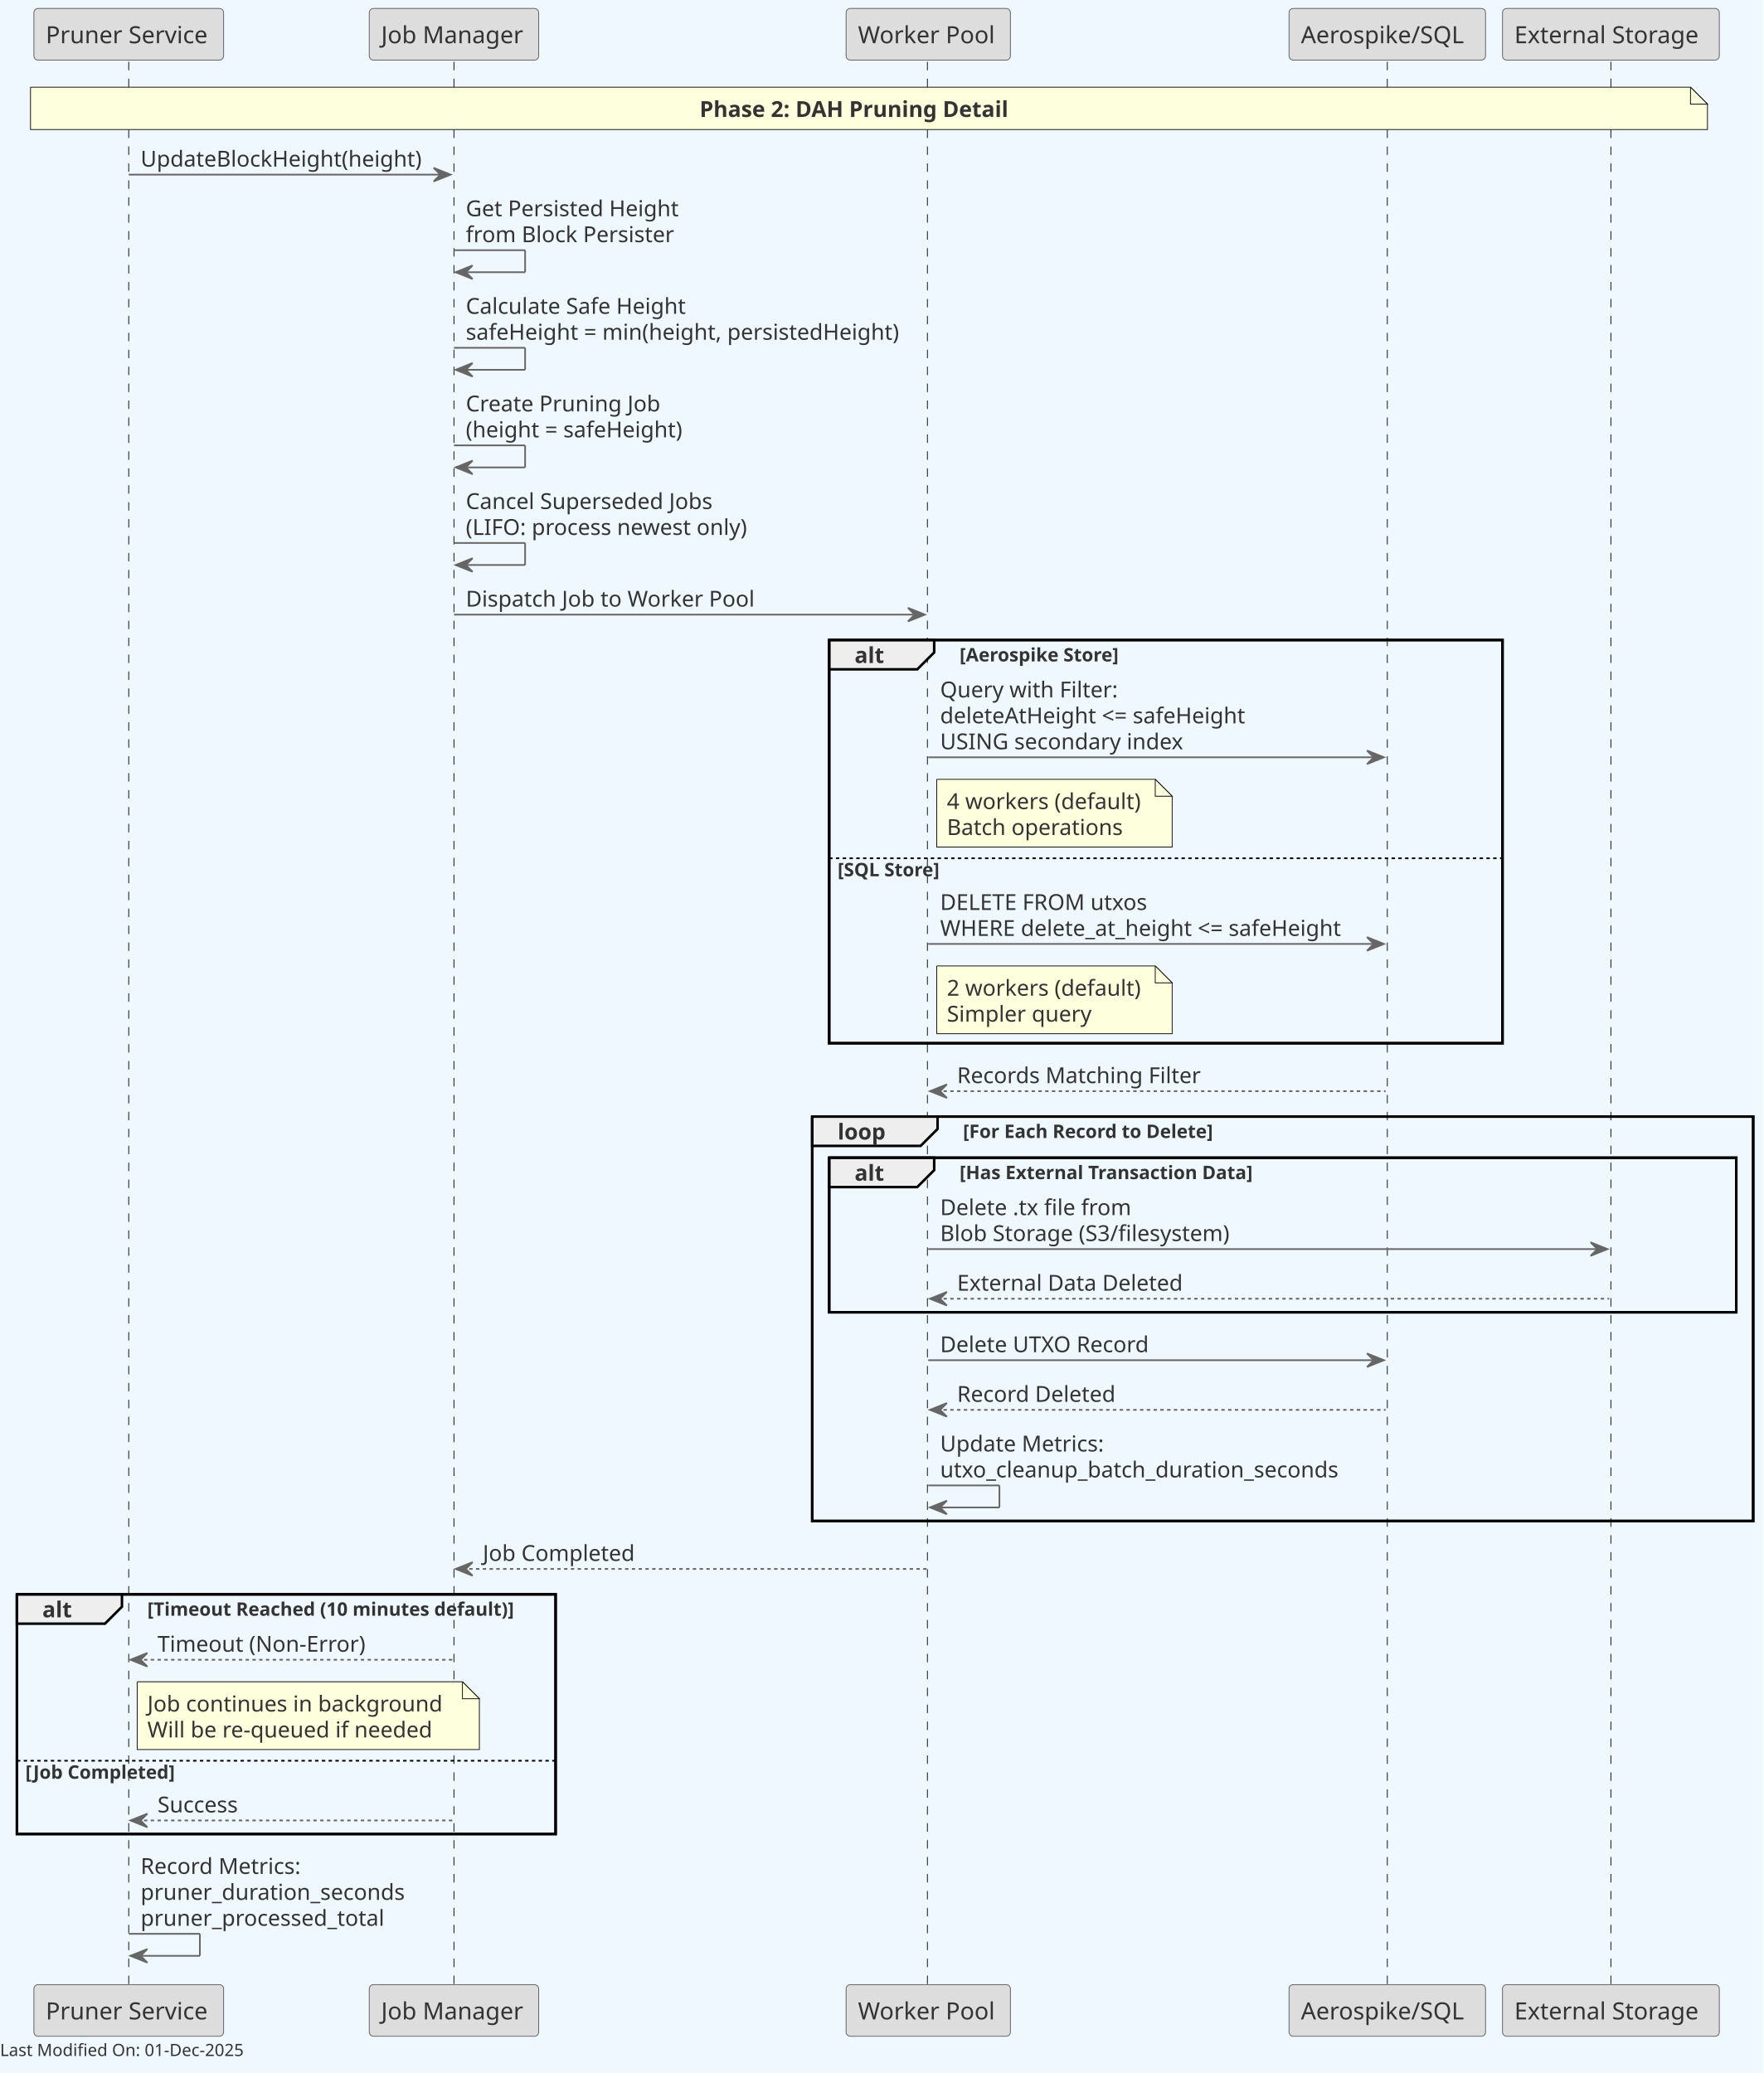
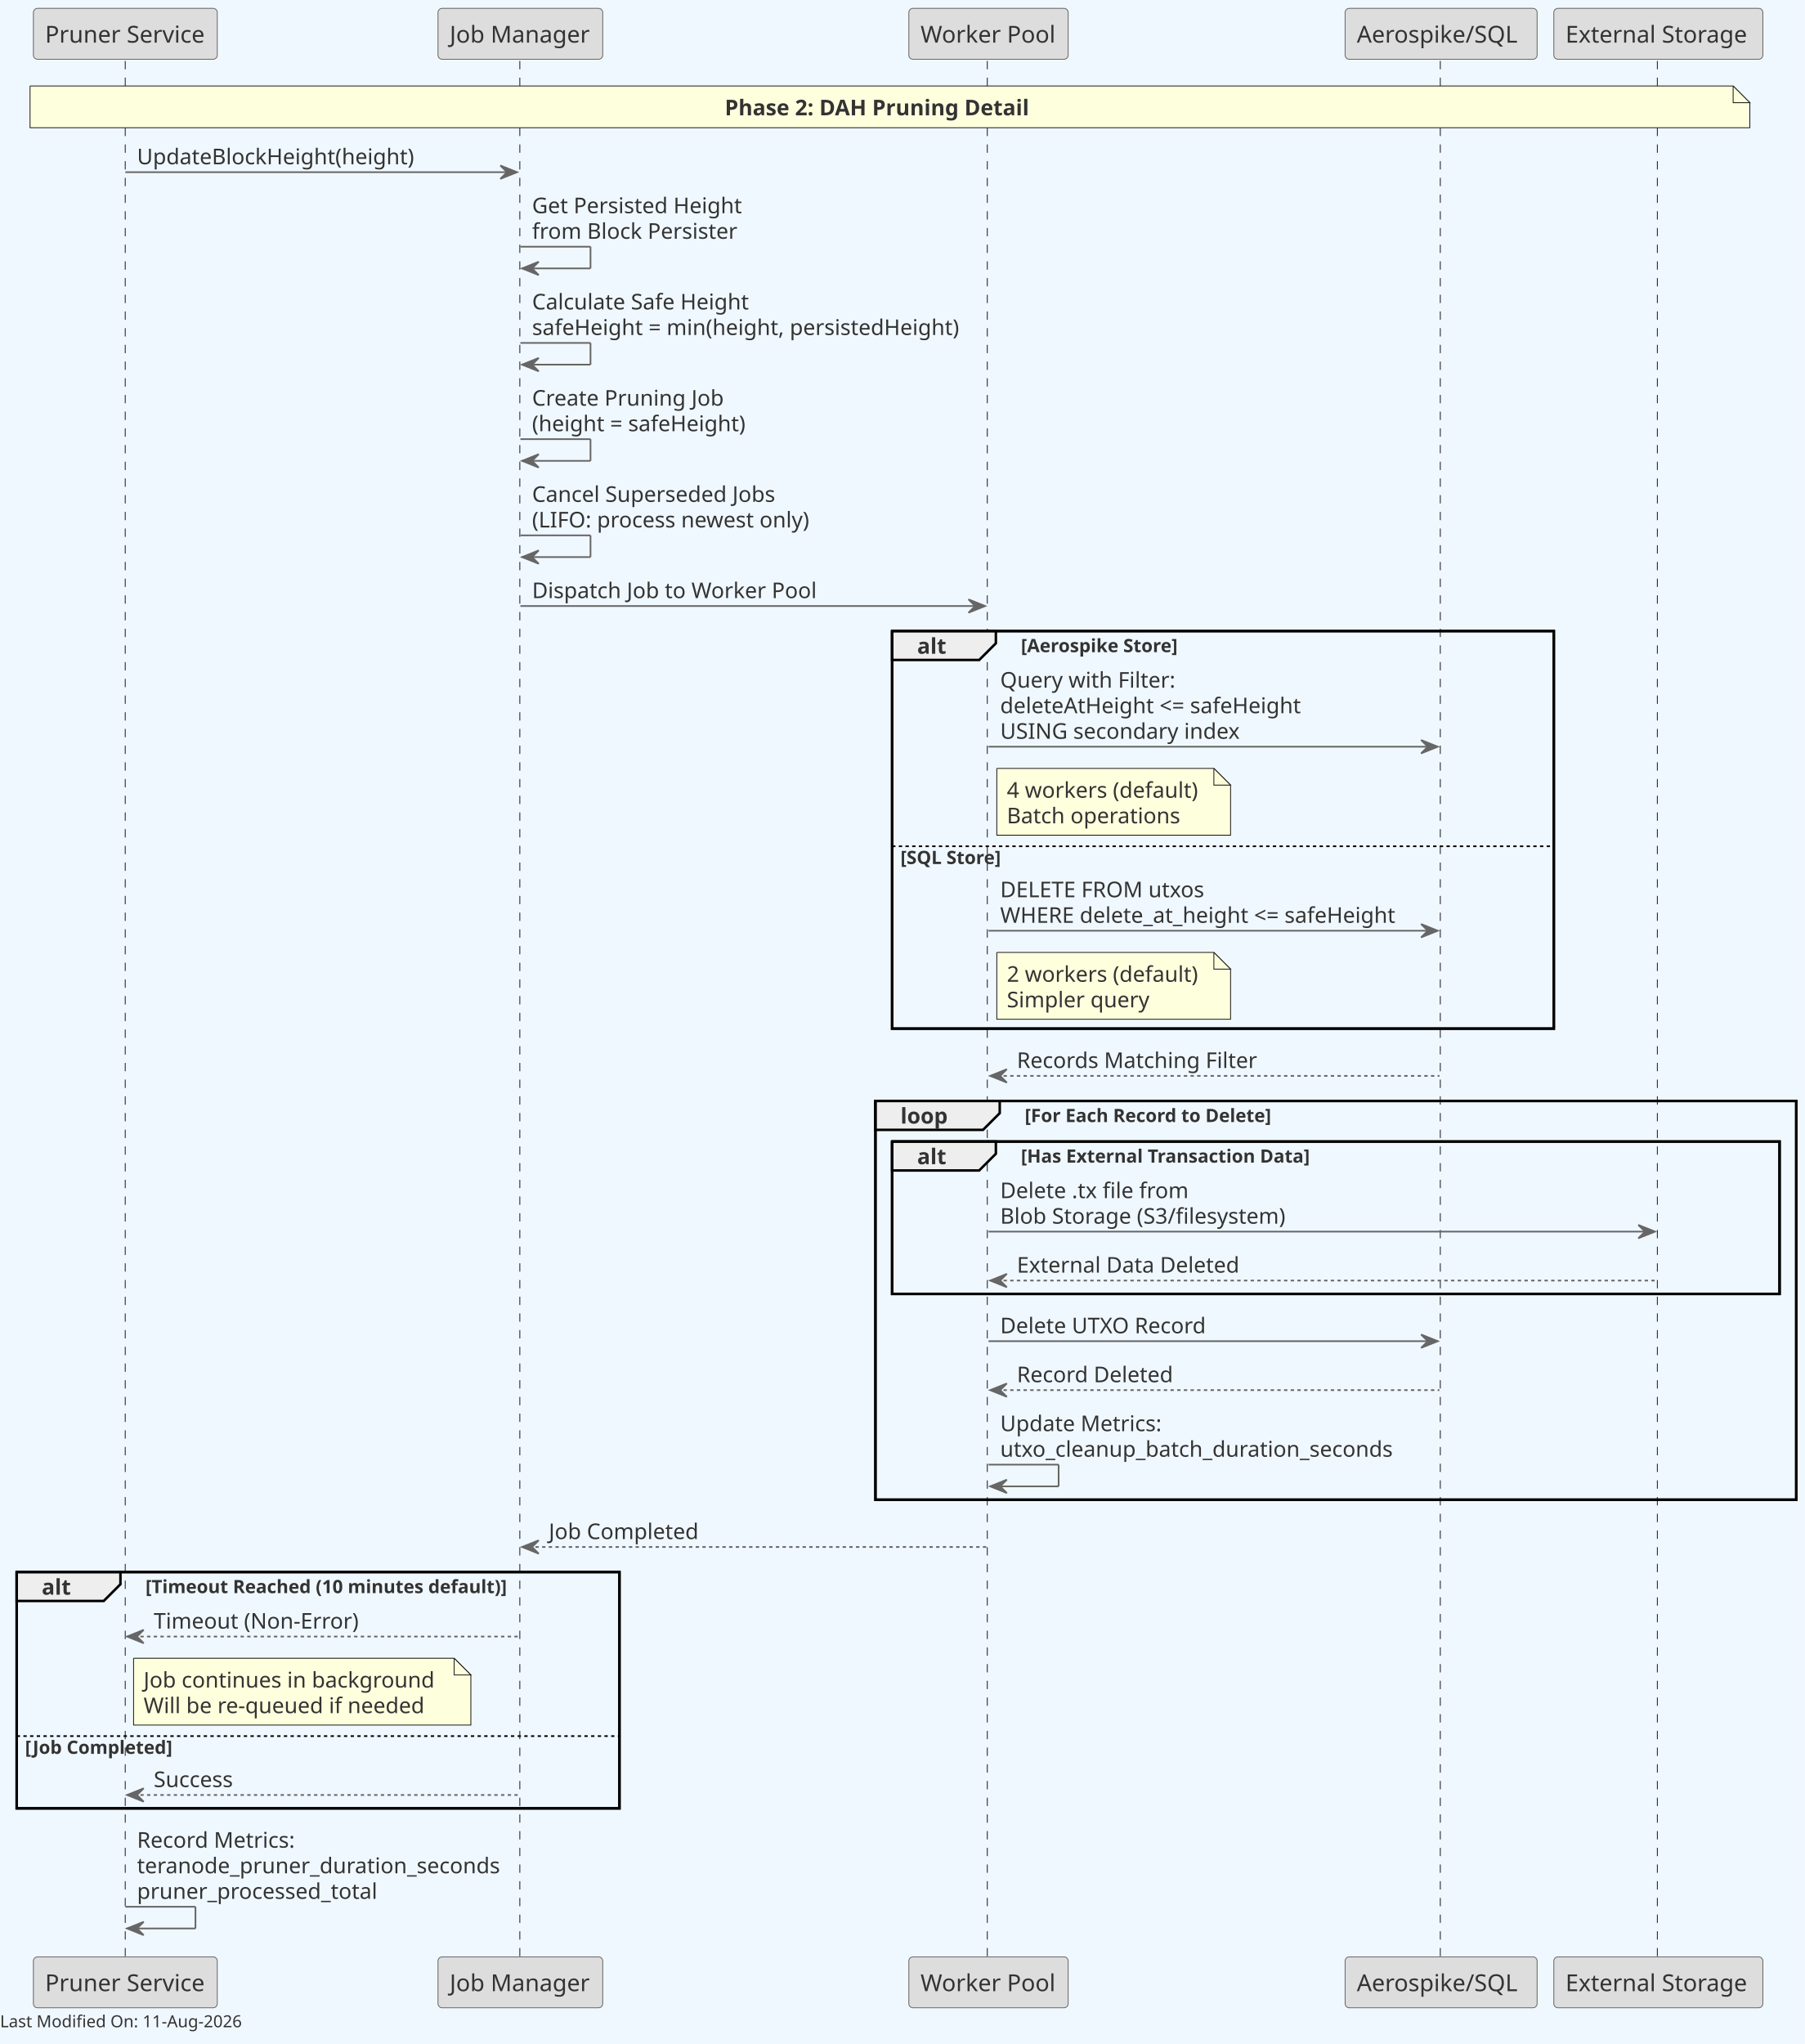
- <svg xmlns="http://www.w3.org/2000/svg" contentStyleType="text/css" height="1224px" preserveAspectRatio="none" style="width:1041px;height:1224px;background:#F0F8FF;" version="1.1" viewBox="0 0 1041 1224" width="1041px" zoomAndPan="magnify">
+ <svg xmlns="http://www.w3.org/2000/svg" contentStyleType="text/css" data-diagram-type="SEQUENCE" height="1224px" preserveAspectRatio="none" style="width:1081px;height:1224px;background:#F0F8FF;" version="1.1" viewBox="0 0 1081 1224" width="1081px" zoomAndPan="magnify">
  <defs />
  <g>
-     <rect fill="#F0F8FF" height="1224" style="stroke:none;stroke-width:1.0;" width="1041" x="0" y="0" />
-     <rect fill="none" height="238.06" style="stroke:#000000;stroke-width:1.5;" width="397.5" x="489.5" y="377.904" />
-     <rect fill="none" height="238.795" style="stroke:#000000;stroke-width:1.5;" width="555.5" x="479.5" y="659.275" />
-     <rect fill="none" height="91.242" style="stroke:#000000;stroke-width:1.5;" width="535.5" x="489.5" y="683.586" />
-     <rect fill="none" height="141.508" style="stroke:#000000;stroke-width:1.5;" width="318" x="10" y="941.381" />
-     <line style="stroke:#181818;stroke-width:0.5;stroke-dasharray:5.0,5.0;" x1="76" x2="76" y1="36.488" y2="1172.82" />
-     <line style="stroke:#181818;stroke-width:0.5;stroke-dasharray:5.0,5.0;" x1="268" x2="268" y1="36.488" y2="1172.82" />
-     <line style="stroke:#181818;stroke-width:0.5;stroke-dasharray:5.0,5.0;" x1="547.5" x2="547.5" y1="36.488" y2="1172.82" />
-     <line style="stroke:#181818;stroke-width:0.5;stroke-dasharray:5.0,5.0;" x1="819" x2="819" y1="36.488" y2="1172.82" />
-     <line style="stroke:#181818;stroke-width:0.5;stroke-dasharray:5.0,5.0;" x1="951" x2="951" y1="36.488" y2="1172.82" />
-     <rect fill="#DDDDDD" height="30.488" rx="2.5" ry="2.5" style="stroke:#666666;stroke-width:0.5;" width="112" x="20" y="5" />
-     <text fill="#333333" font-family="sans-serif" font-size="14" lengthAdjust="spacing" textLength="98" x="27" y="25.535">Pruner Service</text>
-     <rect fill="#DDDDDD" height="30.488" rx="2.5" ry="2.5" style="stroke:#666666;stroke-width:0.5;" width="112" x="20" y="1171.82" />
-     <text fill="#333333" font-family="sans-serif" font-size="14" lengthAdjust="spacing" textLength="98" x="27" y="1192.355">Pruner Service</text>
-     <rect fill="#DDDDDD" height="30.488" rx="2.5" ry="2.5" style="stroke:#666666;stroke-width:0.5;" width="100" x="218" y="5" />
-     <text fill="#333333" font-family="sans-serif" font-size="14" lengthAdjust="spacing" textLength="86" x="225" y="25.535">Job Manager</text>
-     <rect fill="#DDDDDD" height="30.488" rx="2.5" ry="2.5" style="stroke:#666666;stroke-width:0.5;" width="100" x="218" y="1171.82" />
-     <text fill="#333333" font-family="sans-serif" font-size="14" lengthAdjust="spacing" textLength="86" x="225" y="1192.355">Job Manager</text>
-     <rect fill="#DDDDDD" height="30.488" rx="2.5" ry="2.5" style="stroke:#666666;stroke-width:0.5;" width="97" x="499.5" y="5" />
-     <text fill="#333333" font-family="sans-serif" font-size="14" lengthAdjust="spacing" textLength="83" x="506.5" y="25.535">Worker Pool</text>
-     <rect fill="#DDDDDD" height="30.488" rx="2.5" ry="2.5" style="stroke:#666666;stroke-width:0.5;" width="97" x="499.5" y="1171.82" />
-     <text fill="#333333" font-family="sans-serif" font-size="14" lengthAdjust="spacing" textLength="83" x="506.5" y="1192.355">Worker Pool</text>
-     <rect fill="#DDDDDD" height="30.488" rx="2.5" ry="2.5" style="stroke:#666666;stroke-width:0.5;" width="116" x="761" y="5" />
-     <text fill="#333333" font-family="sans-serif" font-size="14" lengthAdjust="spacing" textLength="102" x="768" y="25.535">Aerospike/SQL</text>
-     <rect fill="#DDDDDD" height="30.488" rx="2.5" ry="2.5" style="stroke:#666666;stroke-width:0.5;" width="116" x="761" y="1171.82" />
-     <text fill="#333333" font-family="sans-serif" font-size="14" lengthAdjust="spacing" textLength="102" x="768" y="1192.355">Aerospike/SQL</text>
-     <rect fill="#DDDDDD" height="30.488" rx="2.5" ry="2.5" style="stroke:#666666;stroke-width:0.5;" width="128" x="887" y="5" />
-     <text fill="#333333" font-family="sans-serif" font-size="14" lengthAdjust="spacing" textLength="114" x="894" y="25.535">External Storage</text>
-     <rect fill="#DDDDDD" height="30.488" rx="2.5" ry="2.5" style="stroke:#666666;stroke-width:0.5;" width="128" x="887" y="1171.82" />
-     <text fill="#333333" font-family="sans-serif" font-size="14" lengthAdjust="spacing" textLength="114" x="894" y="1192.355">External Storage</text>
-     <path d="M18,51.488 L18,76.488 L1008,76.488 L1008,61.488 L998,51.488 L18,51.488 " fill="#FEFFDD" style="stroke:#181818;stroke-width:0.5;" />
-     <path d="M998,51.488 L998,61.488 L1008,61.488 L998,51.488 " fill="#FEFFDD" style="stroke:#181818;stroke-width:0.5;" />
-     <text fill="#333333" font-family="sans-serif" font-size="13" font-weight="bold" lengthAdjust="spacing" textLength="191" x="413" y="69.057">Phase 2: DAH Pruning Detail</text>
-     <polygon fill="#666666" points="256,99.109,266,103.109,256,107.109,260,103.109" style="stroke:#666666;stroke-width:1.0;" />
-     <line style="stroke:#666666;stroke-width:1.0;" x1="76" x2="262" y1="103.109" y2="103.109" />
-     <text fill="#333333" font-family="sans-serif" font-size="13" lengthAdjust="spacing" textLength="168" x="83" y="98.367">UpdateBlockHeight(height)</text>
-     <line style="stroke:#666666;stroke-width:1.0;" x1="268" x2="310" y1="147.731" y2="147.731" />
-     <line style="stroke:#666666;stroke-width:1.0;" x1="310" x2="310" y1="147.731" y2="160.731" />
-     <line style="stroke:#666666;stroke-width:1.0;" x1="269" x2="310" y1="160.731" y2="160.731" />
-     <polygon fill="#666666" points="279,156.731,269,160.731,279,164.731,275,160.731" style="stroke:#666666;stroke-width:1.0;" />
-     <text fill="#333333" font-family="sans-serif" font-size="13" lengthAdjust="spacing" textLength="128" x="275" y="127.678">Get Persisted Height</text>
-     <text fill="#333333" font-family="sans-serif" font-size="13" lengthAdjust="spacing" textLength="126" x="275" y="142.988">from Block Persister</text>
-     <line style="stroke:#666666;stroke-width:1.0;" x1="268" x2="310" y1="205.352" y2="205.352" />
-     <line style="stroke:#666666;stroke-width:1.0;" x1="310" x2="310" y1="205.352" y2="218.352" />
-     <line style="stroke:#666666;stroke-width:1.0;" x1="269" x2="310" y1="218.352" y2="218.352" />
-     <polygon fill="#666666" points="279,214.352,269,218.352,279,222.352,275,218.352" style="stroke:#666666;stroke-width:1.0;" />
-     <text fill="#333333" font-family="sans-serif" font-size="13" lengthAdjust="spacing" textLength="134" x="275" y="185.299">Calculate Safe Height</text>
-     <text fill="#333333" font-family="sans-serif" font-size="13" lengthAdjust="spacing" textLength="266" x="275" y="200.609">safeHeight = min(height, persistedHeight)</text>
-     <line style="stroke:#666666;stroke-width:1.0;" x1="268" x2="310" y1="262.973" y2="262.973" />
-     <line style="stroke:#666666;stroke-width:1.0;" x1="310" x2="310" y1="262.973" y2="275.973" />
-     <line style="stroke:#666666;stroke-width:1.0;" x1="269" x2="310" y1="275.973" y2="275.973" />
-     <polygon fill="#666666" points="279,271.973,269,275.973,279,279.973,275,275.973" style="stroke:#666666;stroke-width:1.0;" />
-     <text fill="#333333" font-family="sans-serif" font-size="13" lengthAdjust="spacing" textLength="116" x="275" y="242.92">Create Pruning Job</text>
-     <text fill="#333333" font-family="sans-serif" font-size="13" lengthAdjust="spacing" textLength="134" x="275" y="258.231">(height = safeHeight)</text>
-     <line style="stroke:#666666;stroke-width:1.0;" x1="268" x2="310" y1="320.594" y2="320.594" />
-     <line style="stroke:#666666;stroke-width:1.0;" x1="310" x2="310" y1="320.594" y2="333.594" />
-     <line style="stroke:#666666;stroke-width:1.0;" x1="269" x2="310" y1="333.594" y2="333.594" />
-     <polygon fill="#666666" points="279,329.594,269,333.594,279,337.594,275,333.594" style="stroke:#666666;stroke-width:1.0;" />
-     <text fill="#333333" font-family="sans-serif" font-size="13" lengthAdjust="spacing" textLength="149" x="275" y="300.541">Cancel Superseded Jobs</text>
-     <text fill="#333333" font-family="sans-serif" font-size="13" lengthAdjust="spacing" textLength="172" x="275" y="315.852">(LIFO: process newest only)</text>
-     <polygon fill="#666666" points="536,358.904,546,362.904,536,366.904,540,362.904" style="stroke:#666666;stroke-width:1.0;" />
-     <line style="stroke:#666666;stroke-width:1.0;" x1="268" x2="542" y1="362.904" y2="362.904" />
-     <text fill="#333333" font-family="sans-serif" font-size="13" lengthAdjust="spacing" textLength="176" x="275" y="358.162">Dispatch Job to Worker Pool</text>
-     <path d="M489.5,377.904 L551.5,377.904 L551.5,385.215 L541.5,395.215 L489.5,395.215 L489.5,377.904 " fill="#EEEEEE" style="stroke:#000000;stroke-width:1.5;" />
-     <rect fill="none" height="238.06" style="stroke:#000000;stroke-width:1.5;" width="397.5" x="489.5" y="377.904" />
-     <text fill="#333333" font-family="sans-serif" font-size="13" font-weight="bold" lengthAdjust="spacing" textLength="17" x="504.5" y="391.473">alt</text>
-     <text fill="#333333" font-family="sans-serif" font-size="11" font-weight="bold" lengthAdjust="spacing" textLength="96" x="566.5" y="390.539">[Aerospike Store]</text>
-     <polygon fill="#666666" points="807,443.147,817,447.147,807,451.147,811,447.147" style="stroke:#666666;stroke-width:1.0;" />
-     <line style="stroke:#666666;stroke-width:1.0;" x1="548" x2="813" y1="447.147" y2="447.147" />
-     <text fill="#333333" font-family="sans-serif" font-size="13" lengthAdjust="spacing" textLength="108" x="555" y="411.783">Query with Filter:</text>
-     <text fill="#333333" font-family="sans-serif" font-size="13" lengthAdjust="spacing" textLength="190" x="555" y="427.094">deleteAtHeight &lt;= safeHeight</text>
-     <text fill="#333333" font-family="sans-serif" font-size="13" lengthAdjust="spacing" textLength="146" x="555" y="442.404">USING secondary index</text>
-     <path d="M553,460.147 L553,500.147 L692,500.147 L692,470.147 L682,460.147 L553,460.147 " fill="#FEFFDD" style="stroke:#181818;stroke-width:0.5;" />
-     <path d="M682,460.147 L682,470.147 L692,470.147 L682,460.147 " fill="#FEFFDD" style="stroke:#181818;stroke-width:0.5;" />
-     <text fill="#333333" font-family="sans-serif" font-size="13" lengthAdjust="spacing" textLength="118" x="559" y="477.715">4 workers (default)</text>
-     <text fill="#333333" font-family="sans-serif" font-size="13" lengthAdjust="spacing" textLength="105" x="559" y="493.025">Batch operations</text>
-     <line style="stroke:#000000;stroke-width:1.0;stroke-dasharray:2.0,2.0;" x1="489.5" x2="887" y1="506.768" y2="506.768" />
-     <text fill="#333333" font-family="sans-serif" font-size="11" font-weight="bold" lengthAdjust="spacing" textLength="61" x="494.5" y="517.402">[SQL Store]</text>
-     <polygon fill="#666666" points="807,553.344,817,557.344,807,561.344,811,557.344" style="stroke:#666666;stroke-width:1.0;" />
-     <line style="stroke:#666666;stroke-width:1.0;" x1="548" x2="813" y1="557.344" y2="557.344" />
-     <text fill="#333333" font-family="sans-serif" font-size="13" lengthAdjust="spacing" textLength="126" x="555" y="537.291">DELETE FROM utxos</text>
-     <text fill="#333333" font-family="sans-serif" font-size="13" lengthAdjust="spacing" textLength="247" x="555" y="552.602">WHERE delete_at_height &lt;= safeHeight</text>
-     <path d="M553,570.344 L553,610.344 L692,610.344 L692,580.344 L682,570.344 L553,570.344 " fill="#FEFFDD" style="stroke:#181818;stroke-width:0.5;" />
-     <path d="M682,570.344 L682,580.344 L692,580.344 L682,570.344 " fill="#FEFFDD" style="stroke:#181818;stroke-width:0.5;" />
-     <text fill="#333333" font-family="sans-serif" font-size="13" lengthAdjust="spacing" textLength="118" x="559" y="587.912">2 workers (default)</text>
-     <text fill="#333333" font-family="sans-serif" font-size="13" lengthAdjust="spacing" textLength="86" x="559" y="603.223">Simpler query</text>
-     <polygon fill="#666666" points="559,640.275,549,644.275,559,648.275,555,644.275" style="stroke:#666666;stroke-width:1.0;" />
-     <line style="stroke:#666666;stroke-width:1.0;stroke-dasharray:2.0,2.0;" x1="553" x2="818" y1="644.275" y2="644.275" />
-     <text fill="#333333" font-family="sans-serif" font-size="13" lengthAdjust="spacing" textLength="148" x="565" y="639.533">Records Matching Filter</text>
-     <path d="M479.5,659.275 L553.5,659.275 L553.5,666.586 L543.5,676.586 L479.5,676.586 L479.5,659.275 " fill="#EEEEEE" style="stroke:#000000;stroke-width:1.5;" />
-     <rect fill="none" height="238.795" style="stroke:#000000;stroke-width:1.5;" width="555.5" x="479.5" y="659.275" />
-     <text fill="#333333" font-family="sans-serif" font-size="13" font-weight="bold" lengthAdjust="spacing" textLength="29" x="494.5" y="672.844">loop</text>
-     <text fill="#333333" font-family="sans-serif" font-size="11" font-weight="bold" lengthAdjust="spacing" textLength="153" x="568.5" y="671.91">[For Each Record to Delete]</text>
-     <path d="M489.5,683.586 L551.5,683.586 L551.5,690.896 L541.5,700.896 L489.5,700.896 L489.5,683.586 " fill="#EEEEEE" style="stroke:#000000;stroke-width:1.5;" />
-     <rect fill="none" height="91.242" style="stroke:#000000;stroke-width:1.5;" width="535.5" x="489.5" y="683.586" />
-     <text fill="#333333" font-family="sans-serif" font-size="13" font-weight="bold" lengthAdjust="spacing" textLength="17" x="504.5" y="697.154">alt</text>
-     <text fill="#333333" font-family="sans-serif" font-size="11" font-weight="bold" lengthAdjust="spacing" textLength="177" x="566.5" y="696.221">[Has External Transaction Data]</text>
-     <polygon fill="#666666" points="939,733.518,949,737.518,939,741.518,943,737.518" style="stroke:#666666;stroke-width:1.0;" />
-     <line style="stroke:#666666;stroke-width:1.0;" x1="548" x2="945" y1="737.518" y2="737.518" />
-     <text fill="#333333" font-family="sans-serif" font-size="13" lengthAdjust="spacing" textLength="119" x="555" y="717.465">Delete .tx file from</text>
-     <text fill="#333333" font-family="sans-serif" font-size="13" lengthAdjust="spacing" textLength="177" x="555" y="732.775">Blob Storage (S3/filesystem)</text>
-     <polygon fill="#666666" points="559,762.828,549,766.828,559,770.828,555,766.828" style="stroke:#666666;stroke-width:1.0;" />
-     <line style="stroke:#666666;stroke-width:1.0;stroke-dasharray:2.0,2.0;" x1="553" x2="950" y1="766.828" y2="766.828" />
-     <text fill="#333333" font-family="sans-serif" font-size="13" lengthAdjust="spacing" textLength="136" x="565" y="762.086">External Data Deleted</text>
-     <polygon fill="#666666" points="807,799.139,817,803.139,807,807.139,811,803.139" style="stroke:#666666;stroke-width:1.0;" />
-     <line style="stroke:#666666;stroke-width:1.0;" x1="548" x2="813" y1="803.139" y2="803.139" />
-     <text fill="#333333" font-family="sans-serif" font-size="13" lengthAdjust="spacing" textLength="126" x="555" y="798.396">Delete UTXO Record</text>
-     <polygon fill="#666666" points="559,828.449,549,832.449,559,836.449,555,832.449" style="stroke:#666666;stroke-width:1.0;" />
-     <line style="stroke:#666666;stroke-width:1.0;stroke-dasharray:2.0,2.0;" x1="553" x2="818" y1="832.449" y2="832.449" />
-     <text fill="#333333" font-family="sans-serif" font-size="13" lengthAdjust="spacing" textLength="95" x="565" y="827.707">Record Deleted</text>
-     <line style="stroke:#666666;stroke-width:1.0;" x1="548" x2="590" y1="877.07" y2="877.07" />
-     <line style="stroke:#666666;stroke-width:1.0;" x1="590" x2="590" y1="877.07" y2="890.07" />
-     <line style="stroke:#666666;stroke-width:1.0;" x1="549" x2="590" y1="890.07" y2="890.07" />
-     <polygon fill="#666666" points="559,886.07,549,890.07,559,894.07,555,890.07" style="stroke:#666666;stroke-width:1.0;" />
-     <text fill="#333333" font-family="sans-serif" font-size="13" lengthAdjust="spacing" textLength="98" x="555" y="857.018">Update Metrics:</text>
-     <text fill="#333333" font-family="sans-serif" font-size="13" lengthAdjust="spacing" textLength="246" x="555" y="872.328">utxo_cleanup_batch_duration_seconds</text>
-     <polygon fill="#666666" points="279,922.381,269,926.381,279,930.381,275,926.381" style="stroke:#666666;stroke-width:1.0;" />
-     <line style="stroke:#666666;stroke-width:1.0;stroke-dasharray:2.0,2.0;" x1="273" x2="547" y1="926.381" y2="926.381" />
-     <text fill="#333333" font-family="sans-serif" font-size="13" lengthAdjust="spacing" textLength="92" x="285" y="921.639">Job Completed</text>
-     <path d="M10,941.381 L72,941.381 L72,948.691 L62,958.691 L10,958.691 L10,941.381 " fill="#EEEEEE" style="stroke:#000000;stroke-width:1.5;" />
-     <rect fill="none" height="141.508" style="stroke:#000000;stroke-width:1.5;" width="318" x="10" y="941.381" />
-     <text fill="#333333" font-family="sans-serif" font-size="13" font-weight="bold" lengthAdjust="spacing" textLength="17" x="25" y="954.949">alt</text>
-     <text fill="#333333" font-family="sans-serif" font-size="11" font-weight="bold" lengthAdjust="spacing" textLength="223" x="87" y="954.016">[Timeout Reached (10 minutes default)]</text>
-     <polygon fill="#666666" points="87,976.002,77,980.002,87,984.002,83,980.002" style="stroke:#666666;stroke-width:1.0;" />
-     <line style="stroke:#666666;stroke-width:1.0;stroke-dasharray:2.0,2.0;" x1="81" x2="267" y1="980.002" y2="980.002" />
-     <text fill="#333333" font-family="sans-serif" font-size="13" lengthAdjust="spacing" textLength="128" x="93" y="975.26">Timeout (Non-Error)</text>
-     <path d="M81,993.002 L81,1033.002 L283,1033.002 L283,1003.002 L273,993.002 L81,993.002 " fill="#FEFFDD" style="stroke:#181818;stroke-width:0.5;" />
-     <path d="M273,993.002 L273,1003.002 L283,1003.002 L273,993.002 " fill="#FEFFDD" style="stroke:#181818;stroke-width:0.5;" />
-     <text fill="#333333" font-family="sans-serif" font-size="13" lengthAdjust="spacing" textLength="181" x="87" y="1010.57">Job continues in background</text>
-     <text fill="#333333" font-family="sans-serif" font-size="13" lengthAdjust="spacing" textLength="174" x="87" y="1025.881">Will be re-queued if needed</text>
-     <line style="stroke:#000000;stroke-width:1.0;stroke-dasharray:2.0,2.0;" x1="10" x2="328" y1="1039.623" y2="1039.623" />
-     <text fill="#333333" font-family="sans-serif" font-size="11" font-weight="bold" lengthAdjust="spacing" textLength="91" x="15" y="1050.258">[Job Completed]</text>
-     <polygon fill="#666666" points="87,1070.889,77,1074.889,87,1078.889,83,1074.889" style="stroke:#666666;stroke-width:1.0;" />
-     <line style="stroke:#666666;stroke-width:1.0;stroke-dasharray:2.0,2.0;" x1="81" x2="267" y1="1074.889" y2="1074.889" />
-     <text fill="#333333" font-family="sans-serif" font-size="13" lengthAdjust="spacing" textLength="50" x="93" y="1070.147">Success</text>
-     <line style="stroke:#666666;stroke-width:1.0;" x1="76" x2="118" y1="1141.82" y2="1141.82" />
-     <line style="stroke:#666666;stroke-width:1.0;" x1="118" x2="118" y1="1141.82" y2="1154.82" />
-     <line style="stroke:#666666;stroke-width:1.0;" x1="77" x2="118" y1="1154.82" y2="1154.82" />
-     <polygon fill="#666666" points="87,1150.82,77,1154.82,87,1158.82,83,1154.82" style="stroke:#666666;stroke-width:1.0;" />
-     <text fill="#333333" font-family="sans-serif" font-size="13" lengthAdjust="spacing" textLength="97" x="83" y="1106.457">Record Metrics:</text>
-     <text fill="#333333" font-family="sans-serif" font-size="13" lengthAdjust="spacing" textLength="160" x="83" y="1121.768">pruner_duration_seconds</text>
-     <text fill="#333333" font-family="sans-serif" font-size="13" lengthAdjust="spacing" textLength="148" x="83" y="1137.078">pruner_processed_total</text>
-     <text fill="#333333" font-family="sans-serif" font-size="10" lengthAdjust="spacing" textLength="155" x="0" y="1213.977">Last Modified On: 01-Dec-2025</text>
+     <rect fill="#F0F8FF" height="1224" style="stroke:none;stroke-width:1;" width="1081" x="0" y="0" />
+     <rect fill="none" height="238.06" style="stroke:#000000;stroke-width:1.5;" width="396.297" x="534.306" y="377.904" />
+     <rect fill="none" height="238.795" style="stroke:#000000;stroke-width:1.5;" width="551.498" x="524.306" y="659.275" />
+     <rect fill="none" height="91.242" style="stroke:#000000;stroke-width:1.5;" width="531.498" x="534.306" y="683.586" />
+     <rect fill="none" height="141.508" style="stroke:#000000;stroke-width:1.5;" width="360.992" x="10" y="941.381" />
+     <g class="participant-lifeline" data-entity-uid="part1" data-qualified-name="Pruner" id="part1-lifeline">
+       <g>
+         <rect fill="#000000" fill-opacity="0" height="1136.332" width="8" x="71.067" y="36.488" />
+         <line style="stroke:#181818;stroke-width:0.5;stroke-dasharray:5,5;" x1="75" x2="75" y1="36.488" y2="1172.82" />
+       </g>
+     </g>
+     <g class="participant-lifeline" data-entity-uid="part2" data-qualified-name="JobManager" id="part2-lifeline">
+       <g>
+         <rect fill="#000000" fill-opacity="0" height="1136.332" width="8" x="307.66" y="36.488" />
+         <line style="stroke:#181818;stroke-width:0.5;stroke-dasharray:5,5;" x1="311.329" x2="311.329" y1="36.488" y2="1172.82" />
+       </g>
+     </g>
+     <g class="participant-lifeline" data-entity-uid="part3" data-qualified-name="Workers" id="part3-lifeline">
+       <g>
+         <rect fill="#000000" fill-opacity="0" height="1136.332" width="8" x="588.02" y="36.488" />
+         <line style="stroke:#181818;stroke-width:0.5;stroke-dasharray:5,5;" x1="591.306" x2="591.306" y1="36.488" y2="1172.82" />
+       </g>
+     </g>
+     <g class="participant-lifeline" data-entity-uid="part4" data-qualified-name="DB" id="part4-lifeline">
+       <g>
+         <rect fill="#000000" fill-opacity="0" height="1136.332" width="8" x="859.109" y="36.488" />
+         <line style="stroke:#181818;stroke-width:0.5;stroke-dasharray:5,5;" x1="862.616" x2="862.616" y1="36.488" y2="1172.82" />
+       </g>
+     </g>
+     <g class="participant-lifeline" data-entity-uid="part5" data-qualified-name="External" id="part5-lifeline">
+       <g>
+         <rect fill="#000000" fill-opacity="0" height="1136.332" width="8" x="989.203" y="36.488" />
+         <line style="stroke:#181818;stroke-width:0.5;stroke-dasharray:5,5;" x1="992.603" x2="992.603" y1="36.488" y2="1172.82" />
+       </g>
+     </g>
+     <g class="participant participant-head" data-entity-uid="part1" data-qualified-name="Pruner" id="part1-head">
+       <rect fill="#DDDDDD" height="30.488" rx="2.5" ry="2.5" style="stroke:#666666;stroke-width:0.5;" width="110.134" x="20" y="5" />
+       <text fill="#333333" font-family="sans-serif" font-size="14" lengthAdjust="spacing" textLength="96.134" x="27" y="25.535">Pruner Service</text>
+     </g>
+     <g class="participant participant-tail" data-entity-uid="part1" data-qualified-name="Pruner" id="part1-tail">
+       <rect fill="#DDDDDD" height="30.488" rx="2.5" ry="2.5" style="stroke:#666666;stroke-width:0.5;" width="110.134" x="20" y="1171.82" />
+       <text fill="#333333" font-family="sans-serif" font-size="14" lengthAdjust="spacing" textLength="96.134" x="27" y="1192.355">Pruner Service</text>
+     </g>
+     <g class="participant participant-head" data-entity-uid="part2" data-qualified-name="JobManager" id="part2-head">
+       <rect fill="#DDDDDD" height="30.488" rx="2.5" ry="2.5" style="stroke:#666666;stroke-width:0.5;" width="98.663" x="262.329" y="5" />
+       <text fill="#333333" font-family="sans-serif" font-size="14" lengthAdjust="spacing" textLength="84.663" x="269.329" y="25.535">Job Manager</text>
+     </g>
+     <g class="participant participant-tail" data-entity-uid="part2" data-qualified-name="JobManager" id="part2-tail">
+       <rect fill="#DDDDDD" height="30.488" rx="2.5" ry="2.5" style="stroke:#666666;stroke-width:0.5;" width="98.663" x="262.329" y="1171.82" />
+       <text fill="#333333" font-family="sans-serif" font-size="14" lengthAdjust="spacing" textLength="84.663" x="269.329" y="1192.355">Job Manager</text>
+     </g>
+     <g class="participant participant-head" data-entity-uid="part3" data-qualified-name="Workers" id="part3-head">
+       <rect fill="#DDDDDD" height="30.488" rx="2.5" ry="2.5" style="stroke:#666666;stroke-width:0.5;" width="95.43" x="544.306" y="5" />
+       <text fill="#333333" font-family="sans-serif" font-size="14" lengthAdjust="spacing" textLength="81.43" x="551.306" y="25.535">Worker Pool</text>
+     </g>
+     <g class="participant participant-tail" data-entity-uid="part3" data-qualified-name="Workers" id="part3-tail">
+       <rect fill="#DDDDDD" height="30.488" rx="2.5" ry="2.5" style="stroke:#666666;stroke-width:0.5;" width="95.43" x="544.306" y="1171.82" />
+       <text fill="#333333" font-family="sans-serif" font-size="14" lengthAdjust="spacing" textLength="81.43" x="551.306" y="1192.355">Worker Pool</text>
+     </g>
+     <g class="participant participant-head" data-entity-uid="part4" data-qualified-name="DB" id="part4-head">
+       <rect fill="#DDDDDD" height="30.488" rx="2.5" ry="2.5" style="stroke:#666666;stroke-width:0.5;" width="114.987" x="805.616" y="5" />
+       <text fill="#333333" font-family="sans-serif" font-size="14" lengthAdjust="spacing" textLength="100.987" x="812.616" y="25.535">Aerospike/SQL</text>
+     </g>
+     <g class="participant participant-tail" data-entity-uid="part4" data-qualified-name="DB" id="part4-tail">
+       <rect fill="#DDDDDD" height="30.488" rx="2.5" ry="2.5" style="stroke:#666666;stroke-width:0.5;" width="114.987" x="805.616" y="1171.82" />
+       <text fill="#333333" font-family="sans-serif" font-size="14" lengthAdjust="spacing" textLength="100.987" x="812.616" y="1192.355">Aerospike/SQL</text>
+     </g>
+     <g class="participant participant-head" data-entity-uid="part5" data-qualified-name="External" id="part5-head">
+       <rect fill="#DDDDDD" height="30.488" rx="2.5" ry="2.5" style="stroke:#666666;stroke-width:0.5;" width="125.2" x="930.603" y="5" />
+       <text fill="#333333" font-family="sans-serif" font-size="14" lengthAdjust="spacing" textLength="111.2" x="937.603" y="25.535">External Storage</text>
+     </g>
+     <g class="participant participant-tail" data-entity-uid="part5" data-qualified-name="External" id="part5-tail">
+       <rect fill="#DDDDDD" height="30.488" rx="2.5" ry="2.5" style="stroke:#666666;stroke-width:0.5;" width="125.2" x="930.603" y="1171.82" />
+       <text fill="#333333" font-family="sans-serif" font-size="14" lengthAdjust="spacing" textLength="111.2" x="937.603" y="1192.355">External Storage</text>
+     </g>
+     <path d="M18,51.488 L18,76.488 L1048,76.488 L1048,61.488 L1038,51.488 L18,51.488" fill="#FEFFDD" style="stroke:#181818;stroke-width:0.5;" />
+     <path d="M1038,51.488 L1038,61.488 L1048,61.488 L1038,51.488" fill="#FEFFDD" style="stroke:#181818;stroke-width:0.5;" />
+     <text fill="#333333" font-family="sans-serif" font-size="13" font-weight="bold" lengthAdjust="spacing" textLength="189.662" x="434.071" y="69.057">Phase 2: DAH Pruning Detail</text>
+     <g class="message" data-entity-1="part1" data-entity-2="part2" id="msg1">
+       <polygon fill="#666666" points="299.66,99.109,309.66,103.109,299.66,107.109,303.66,103.109" style="stroke:#666666;stroke-width:1;" />
+       <line style="stroke:#666666;stroke-width:1;" x1="75.067" x2="305.66" y1="103.109" y2="103.109" />
+       <text fill="#333333" font-family="sans-serif" font-size="13" lengthAdjust="spacing" textLength="168.283" x="82.067" y="98.367">UpdateBlockHeight(height)</text>
+     </g>
+     <g class="message" data-entity-1="part2" data-entity-2="part2" id="msg2">
+       <line style="stroke:#666666;stroke-width:1;" x1="311.66" x2="353.66" y1="147.731" y2="147.731" />
+       <line style="stroke:#666666;stroke-width:1;" x1="353.66" x2="353.66" y1="147.731" y2="160.731" />
+       <line style="stroke:#666666;stroke-width:1;" x1="312.66" x2="353.66" y1="160.731" y2="160.731" />
+       <polygon fill="#666666" points="322.66,156.731,312.66,160.731,322.66,164.731,318.66,160.731" style="stroke:#666666;stroke-width:1;" />
+       <text fill="#333333" font-family="sans-serif" font-size="13" lengthAdjust="spacing" textLength="128.362" x="318.66" y="127.678">Get Persisted Height</text>
+       <text fill="#333333" font-family="sans-serif" font-size="13" lengthAdjust="spacing" textLength="126.109" x="318.66" y="142.988">from Block Persister</text>
+     </g>
+     <g class="message" data-entity-1="part2" data-entity-2="part2" id="msg3">
+       <line style="stroke:#666666;stroke-width:1;" x1="311.66" x2="353.66" y1="205.352" y2="205.352" />
+       <line style="stroke:#666666;stroke-width:1;" x1="353.66" x2="353.66" y1="205.352" y2="218.352" />
+       <line style="stroke:#666666;stroke-width:1;" x1="312.66" x2="353.66" y1="218.352" y2="218.352" />
+       <polygon fill="#666666" points="322.66,214.352,312.66,218.352,322.66,222.352,318.66,218.352" style="stroke:#666666;stroke-width:1;" />
+       <text fill="#333333" font-family="sans-serif" font-size="13" lengthAdjust="spacing" textLength="133.72" x="318.66" y="185.299">Calculate Safe Height</text>
+       <text fill="#333333" font-family="sans-serif" font-size="13" lengthAdjust="spacing" textLength="266.36" x="318.66" y="200.609">safeHeight = min(height, persistedHeight)</text>
+     </g>
+     <g class="message" data-entity-1="part2" data-entity-2="part2" id="msg4">
+       <line style="stroke:#666666;stroke-width:1;" x1="311.66" x2="353.66" y1="262.973" y2="262.973" />
+       <line style="stroke:#666666;stroke-width:1;" x1="353.66" x2="353.66" y1="262.973" y2="275.973" />
+       <line style="stroke:#666666;stroke-width:1;" x1="312.66" x2="353.66" y1="275.973" y2="275.973" />
+       <polygon fill="#666666" points="322.66,271.973,312.66,275.973,322.66,279.973,318.66,275.973" style="stroke:#666666;stroke-width:1;" />
+       <text fill="#333333" font-family="sans-serif" font-size="13" lengthAdjust="spacing" textLength="117.851" x="318.66" y="242.92">Create Pruning Job</text>
+       <text fill="#333333" font-family="sans-serif" font-size="13" lengthAdjust="spacing" textLength="134.539" x="318.66" y="258.231">(height = safeHeight)</text>
+     </g>
+     <g class="message" data-entity-1="part2" data-entity-2="part2" id="msg5">
+       <line style="stroke:#666666;stroke-width:1;" x1="311.66" x2="353.66" y1="320.594" y2="320.594" />
+       <line style="stroke:#666666;stroke-width:1;" x1="353.66" x2="353.66" y1="320.594" y2="333.594" />
+       <line style="stroke:#666666;stroke-width:1;" x1="312.66" x2="353.66" y1="333.594" y2="333.594" />
+       <polygon fill="#666666" points="322.66,329.594,312.66,333.594,322.66,337.594,318.66,333.594" style="stroke:#666666;stroke-width:1;" />
+       <text fill="#333333" font-family="sans-serif" font-size="13" lengthAdjust="spacing" textLength="150.255" x="318.66" y="300.541">Cancel Superseded Jobs</text>
+       <text fill="#333333" font-family="sans-serif" font-size="13" lengthAdjust="spacing" textLength="171.958" x="318.66" y="315.852">(LIFO: process newest only)</text>
+     </g>
+     <g class="message" data-entity-1="part2" data-entity-2="part3" id="msg6">
+       <polygon fill="#666666" points="580.02,358.904,590.02,362.904,580.02,366.904,584.02,362.904" style="stroke:#666666;stroke-width:1;" />
+       <line style="stroke:#666666;stroke-width:1;" x1="311.66" x2="586.02" y1="362.904" y2="362.904" />
+       <text fill="#333333" font-family="sans-serif" font-size="13" lengthAdjust="spacing" textLength="176.084" x="318.66" y="358.162">Dispatch Job to Worker Pool</text>
+     </g>
+     <path d="M534.306,377.904 L596.444,377.904 L596.444,385.215 L586.444,395.215 L534.306,395.215 L534.306,377.904" fill="#EEEEEE" style="stroke:#000000;stroke-width:1.5;" />
+     <rect fill="none" height="238.06" style="stroke:#000000;stroke-width:1.5;" width="396.297" x="534.306" y="377.904" />
+     <text fill="#333333" font-family="sans-serif" font-size="13" font-weight="bold" lengthAdjust="spacing" textLength="17.139" x="549.306" y="391.473">alt</text>
+     <text fill="#333333" font-family="sans-serif" font-size="11" font-weight="bold" lengthAdjust="spacing" textLength="98.055" x="611.444" y="390.539">[Aerospike Store]</text>
+     <g class="message" data-entity-1="part3" data-entity-2="part4" id="msg7">
+       <polygon fill="#666666" points="851.109,443.147,861.109,447.147,851.109,451.147,855.109,447.147" style="stroke:#666666;stroke-width:1;" />
+       <line style="stroke:#666666;stroke-width:1;" x1="592.02" x2="857.109" y1="447.147" y2="447.147" />
+       <text fill="#333333" font-family="sans-serif" font-size="13" lengthAdjust="spacing" textLength="108.475" x="599.02" y="411.783">Query with Filter:</text>
+       <text fill="#333333" font-family="sans-serif" font-size="13" lengthAdjust="spacing" textLength="190.265" x="599.02" y="427.094">deleteAtHeight &lt;= safeHeight</text>
+       <text fill="#333333" font-family="sans-serif" font-size="13" lengthAdjust="spacing" textLength="146.256" x="599.02" y="442.404">USING secondary index</text>
+     </g>
+     <path d="M597,460.147 L597,500.147 L737,500.147 L737,470.147 L727,460.147 L597,460.147" fill="#FEFFDD" style="stroke:#181818;stroke-width:0.5;" />
+     <path d="M727,460.147 L727,470.147 L737,470.147 L727,460.147" fill="#FEFFDD" style="stroke:#181818;stroke-width:0.5;" />
+     <text fill="#333333" font-family="sans-serif" font-size="13" lengthAdjust="spacing" textLength="119.082" x="603" y="477.715">4 workers (default)</text>
+     <text fill="#333333" font-family="sans-serif" font-size="13" lengthAdjust="spacing" textLength="105.568" x="603" y="493.025">Batch operations</text>
+     <line style="stroke:#000000;stroke-width:1;stroke-dasharray:2,2;" x1="534.306" x2="930.603" y1="506.768" y2="506.768" />
+     <text fill="#333333" font-family="sans-serif" font-size="11" font-weight="bold" lengthAdjust="spacing" textLength="62.734" x="539.306" y="517.402">[SQL Store]</text>
+     <g class="message" data-entity-1="part3" data-entity-2="part4" id="msg8">
+       <polygon fill="#666666" points="851.109,553.344,861.109,557.344,851.109,561.344,855.109,557.344" style="stroke:#666666;stroke-width:1;" />
+       <line style="stroke:#666666;stroke-width:1;" x1="592.02" x2="857.109" y1="557.344" y2="557.344" />
+       <text fill="#333333" font-family="sans-serif" font-size="13" lengthAdjust="spacing" textLength="126.255" x="599.02" y="537.291">DELETE FROM utxos</text>
+       <text fill="#333333" font-family="sans-serif" font-size="13" lengthAdjust="spacing" textLength="247.089" x="599.02" y="552.602">WHERE delete_at_height &lt;= safeHeight</text>
+     </g>
+     <path d="M597,570.344 L597,610.344 L737,610.344 L737,580.344 L727,570.344 L597,570.344" fill="#FEFFDD" style="stroke:#181818;stroke-width:0.5;" />
+     <path d="M727,570.344 L727,580.344 L737,580.344 L727,570.344" fill="#FEFFDD" style="stroke:#181818;stroke-width:0.5;" />
+     <text fill="#333333" font-family="sans-serif" font-size="13" lengthAdjust="spacing" textLength="119.082" x="603" y="587.912">2 workers (default)</text>
+     <text fill="#333333" font-family="sans-serif" font-size="13" lengthAdjust="spacing" textLength="87.115" x="603" y="603.223">Simpler query</text>
+     <g class="message" data-entity-1="part4" data-entity-2="part3" id="msg9">
+       <polygon fill="#666666" points="603.02,640.275,593.02,644.275,603.02,648.275,599.02,644.275" style="stroke:#666666;stroke-width:1;" />
+       <line style="stroke:#666666;stroke-width:1;stroke-dasharray:2,2;" x1="597.02" x2="862.109" y1="644.275" y2="644.275" />
+       <text fill="#333333" font-family="sans-serif" font-size="13" lengthAdjust="spacing" textLength="148.269" x="609.02" y="639.533">Records Matching Filter</text>
+     </g>
+     <path d="M524.306,659.275 L598.752,659.275 L598.752,666.586 L588.752,676.586 L524.306,676.586 L524.306,659.275" fill="#EEEEEE" style="stroke:#000000;stroke-width:1.5;" />
+     <rect fill="none" height="238.795" style="stroke:#000000;stroke-width:1.5;" width="551.498" x="524.306" y="659.275" />
+     <text fill="#333333" font-family="sans-serif" font-size="13" font-weight="bold" lengthAdjust="spacing" textLength="29.447" x="539.306" y="672.844">loop</text>
+     <text fill="#333333" font-family="sans-serif" font-size="11" font-weight="bold" lengthAdjust="spacing" textLength="153.93" x="613.752" y="671.91">[For Each Record to Delete]</text>
+     <path d="M534.306,683.586 L596.444,683.586 L596.444,690.896 L586.444,700.896 L534.306,700.896 L534.306,683.586" fill="#EEEEEE" style="stroke:#000000;stroke-width:1.5;" />
+     <rect fill="none" height="91.242" style="stroke:#000000;stroke-width:1.5;" width="531.498" x="534.306" y="683.586" />
+     <text fill="#333333" font-family="sans-serif" font-size="13" font-weight="bold" lengthAdjust="spacing" textLength="17.139" x="549.306" y="697.154">alt</text>
+     <text fill="#333333" font-family="sans-serif" font-size="11" font-weight="bold" lengthAdjust="spacing" textLength="179.797" x="611.444" y="696.221">[Has External Transaction Data]</text>
+     <g class="message" data-entity-1="part3" data-entity-2="part5" id="msg10">
+       <polygon fill="#666666" points="981.203,733.518,991.203,737.518,981.203,741.518,985.203,737.518" style="stroke:#666666;stroke-width:1;" />
+       <line style="stroke:#666666;stroke-width:1;" x1="592.02" x2="987.203" y1="737.518" y2="737.518" />
+       <text fill="#333333" font-family="sans-serif" font-size="13" lengthAdjust="spacing" textLength="119.133" x="599.02" y="717.465">Delete .tx file from</text>
+       <text fill="#333333" font-family="sans-serif" font-size="13" lengthAdjust="spacing" textLength="177.645" x="599.02" y="732.775">Blob Storage (S3/filesystem)</text>
+     </g>
+     <g class="message" data-entity-1="part5" data-entity-2="part3" id="msg11">
+       <polygon fill="#666666" points="603.02,762.828,593.02,766.828,603.02,770.828,599.02,766.828" style="stroke:#666666;stroke-width:1;" />
+       <line style="stroke:#666666;stroke-width:1;stroke-dasharray:2,2;" x1="597.02" x2="992.203" y1="766.828" y2="766.828" />
+       <text fill="#333333" font-family="sans-serif" font-size="13" lengthAdjust="spacing" textLength="136.9" x="609.02" y="762.086">External Data Deleted</text>
+     </g>
+     <g class="message" data-entity-1="part3" data-entity-2="part4" id="msg12">
+       <polygon fill="#666666" points="851.109,799.139,861.109,803.139,851.109,807.139,855.109,803.139" style="stroke:#666666;stroke-width:1;" />
+       <line style="stroke:#666666;stroke-width:1;" x1="592.02" x2="857.109" y1="803.139" y2="803.139" />
+       <text fill="#333333" font-family="sans-serif" font-size="13" lengthAdjust="spacing" textLength="127.385" x="599.02" y="798.396">Delete UTXO Record</text>
+     </g>
+     <g class="message" data-entity-1="part4" data-entity-2="part3" id="msg13">
+       <polygon fill="#666666" points="603.02,828.449,593.02,832.449,603.02,836.449,599.02,832.449" style="stroke:#666666;stroke-width:1;" />
+       <line style="stroke:#666666;stroke-width:1;stroke-dasharray:2,2;" x1="597.02" x2="862.109" y1="832.449" y2="832.449" />
+       <text fill="#333333" font-family="sans-serif" font-size="13" lengthAdjust="spacing" textLength="95.989" x="609.02" y="827.707">Record Deleted</text>
+     </g>
+     <g class="message" data-entity-1="part3" data-entity-2="part3" id="msg14">
+       <line style="stroke:#666666;stroke-width:1;" x1="592.02" x2="634.02" y1="877.07" y2="877.07" />
+       <line style="stroke:#666666;stroke-width:1;" x1="634.02" x2="634.02" y1="877.07" y2="890.07" />
+       <line style="stroke:#666666;stroke-width:1;" x1="593.02" x2="634.02" y1="890.07" y2="890.07" />
+       <polygon fill="#666666" points="603.02,886.07,593.02,890.07,603.02,894.07,599.02,890.07" style="stroke:#666666;stroke-width:1;" />
+       <text fill="#333333" font-family="sans-serif" font-size="13" lengthAdjust="spacing" textLength="98.547" x="599.02" y="857.018">Update Metrics:</text>
+       <text fill="#333333" font-family="sans-serif" font-size="13" lengthAdjust="spacing" textLength="243.807" x="599.02" y="872.328">utxo_cleanup_batch_duration_seconds</text>
+     </g>
+     <g class="message" data-entity-1="part3" data-entity-2="part2" id="msg15">
+       <polygon fill="#666666" points="322.66,922.381,312.66,926.381,322.66,930.381,318.66,926.381" style="stroke:#666666;stroke-width:1;" />
+       <line style="stroke:#666666;stroke-width:1;stroke-dasharray:2,2;" x1="316.66" x2="591.02" y1="926.381" y2="926.381" />
+       <text fill="#333333" font-family="sans-serif" font-size="13" lengthAdjust="spacing" textLength="92.911" x="328.66" y="921.639">Job Completed</text>
+     </g>
+     <path d="M10,941.381 L72.139,941.381 L72.139,948.691 L62.139,958.691 L10,958.691 L10,941.381" fill="#EEEEEE" style="stroke:#000000;stroke-width:1.5;" />
+     <rect fill="none" height="141.508" style="stroke:#000000;stroke-width:1.5;" width="360.992" x="10" y="941.381" />
+     <text fill="#333333" font-family="sans-serif" font-size="13" font-weight="bold" lengthAdjust="spacing" textLength="17.139" x="25" y="954.949">alt</text>
+     <text fill="#333333" font-family="sans-serif" font-size="11" font-weight="bold" lengthAdjust="spacing" textLength="225.457" x="87.139" y="954.016">[Timeout Reached (10 minutes default)]</text>
+     <g class="message" data-entity-1="part2" data-entity-2="part1" id="msg16">
+       <polygon fill="#666666" points="86.067,976.002,76.067,980.002,86.067,984.002,82.067,980.002" style="stroke:#666666;stroke-width:1;" />
+       <line style="stroke:#666666;stroke-width:1;stroke-dasharray:2,2;" x1="80.067" x2="310.66" y1="980.002" y2="980.002" />
+       <text fill="#333333" font-family="sans-serif" font-size="13" lengthAdjust="spacing" textLength="129.01" x="92.067" y="975.26">Timeout (Non-Error)</text>
+     </g>
+     <path d="M80,993.002 L80,1033.002 L282,1033.002 L282,1003.002 L272,993.002 L80,993.002" fill="#FEFFDD" style="stroke:#181818;stroke-width:0.5;" />
+     <path d="M272,993.002 L272,1003.002 L282,1003.002 L272,993.002" fill="#FEFFDD" style="stroke:#181818;stroke-width:0.5;" />
+     <text fill="#333333" font-family="sans-serif" font-size="13" lengthAdjust="spacing" textLength="181.06" x="86" y="1010.57">Job continues in background</text>
+     <text fill="#333333" font-family="sans-serif" font-size="13" lengthAdjust="spacing" textLength="176.04" x="86" y="1025.881">Will be re-queued if needed</text>
+     <line style="stroke:#000000;stroke-width:1;stroke-dasharray:2,2;" x1="10" x2="370.992" y1="1039.623" y2="1039.623" />
+     <text fill="#333333" font-family="sans-serif" font-size="11" font-weight="bold" lengthAdjust="spacing" textLength="91.728" x="15" y="1050.258">[Job Completed]</text>
+     <g class="message" data-entity-1="part2" data-entity-2="part1" id="msg17">
+       <polygon fill="#666666" points="86.067,1070.889,76.067,1074.889,86.067,1078.889,82.067,1074.889" style="stroke:#666666;stroke-width:1;" />
+       <line style="stroke:#666666;stroke-width:1;stroke-dasharray:2,2;" x1="80.067" x2="310.66" y1="1074.889" y2="1074.889" />
+       <text fill="#333333" font-family="sans-serif" font-size="13" lengthAdjust="spacing" textLength="48.883" x="92.067" y="1070.147">Success</text>
+     </g>
+     <g class="message" data-entity-1="part1" data-entity-2="part1" id="msg18">
+       <line style="stroke:#666666;stroke-width:1;" x1="75.067" x2="117.067" y1="1141.82" y2="1141.82" />
+       <line style="stroke:#666666;stroke-width:1;" x1="117.067" x2="117.067" y1="1141.82" y2="1154.82" />
+       <line style="stroke:#666666;stroke-width:1;" x1="76.067" x2="117.067" y1="1154.82" y2="1154.82" />
+       <polygon fill="#666666" points="86.067,1150.82,76.067,1154.82,86.067,1158.82,82.067,1154.82" style="stroke:#666666;stroke-width:1;" />
+       <text fill="#333333" font-family="sans-serif" font-size="13" lengthAdjust="spacing" textLength="97.5" x="82.067" y="1106.457">Record Metrics:</text>
+       <text fill="#333333" font-family="sans-serif" font-size="13" lengthAdjust="spacing" textLength="222.593" x="82.067" y="1121.768">teranode_pruner_duration_seconds</text>
+       <text fill="#333333" font-family="sans-serif" font-size="13" lengthAdjust="spacing" textLength="147.913" x="82.067" y="1137.078">pruner_processed_total</text>
+     </g>
+     <text fill="#333333" font-family="sans-serif" font-size="10" lengthAdjust="spacing" textLength="157.549" x="0" y="1213.977">Last Modified On: 11-Aug-2026</text>
  </g>
</svg>
